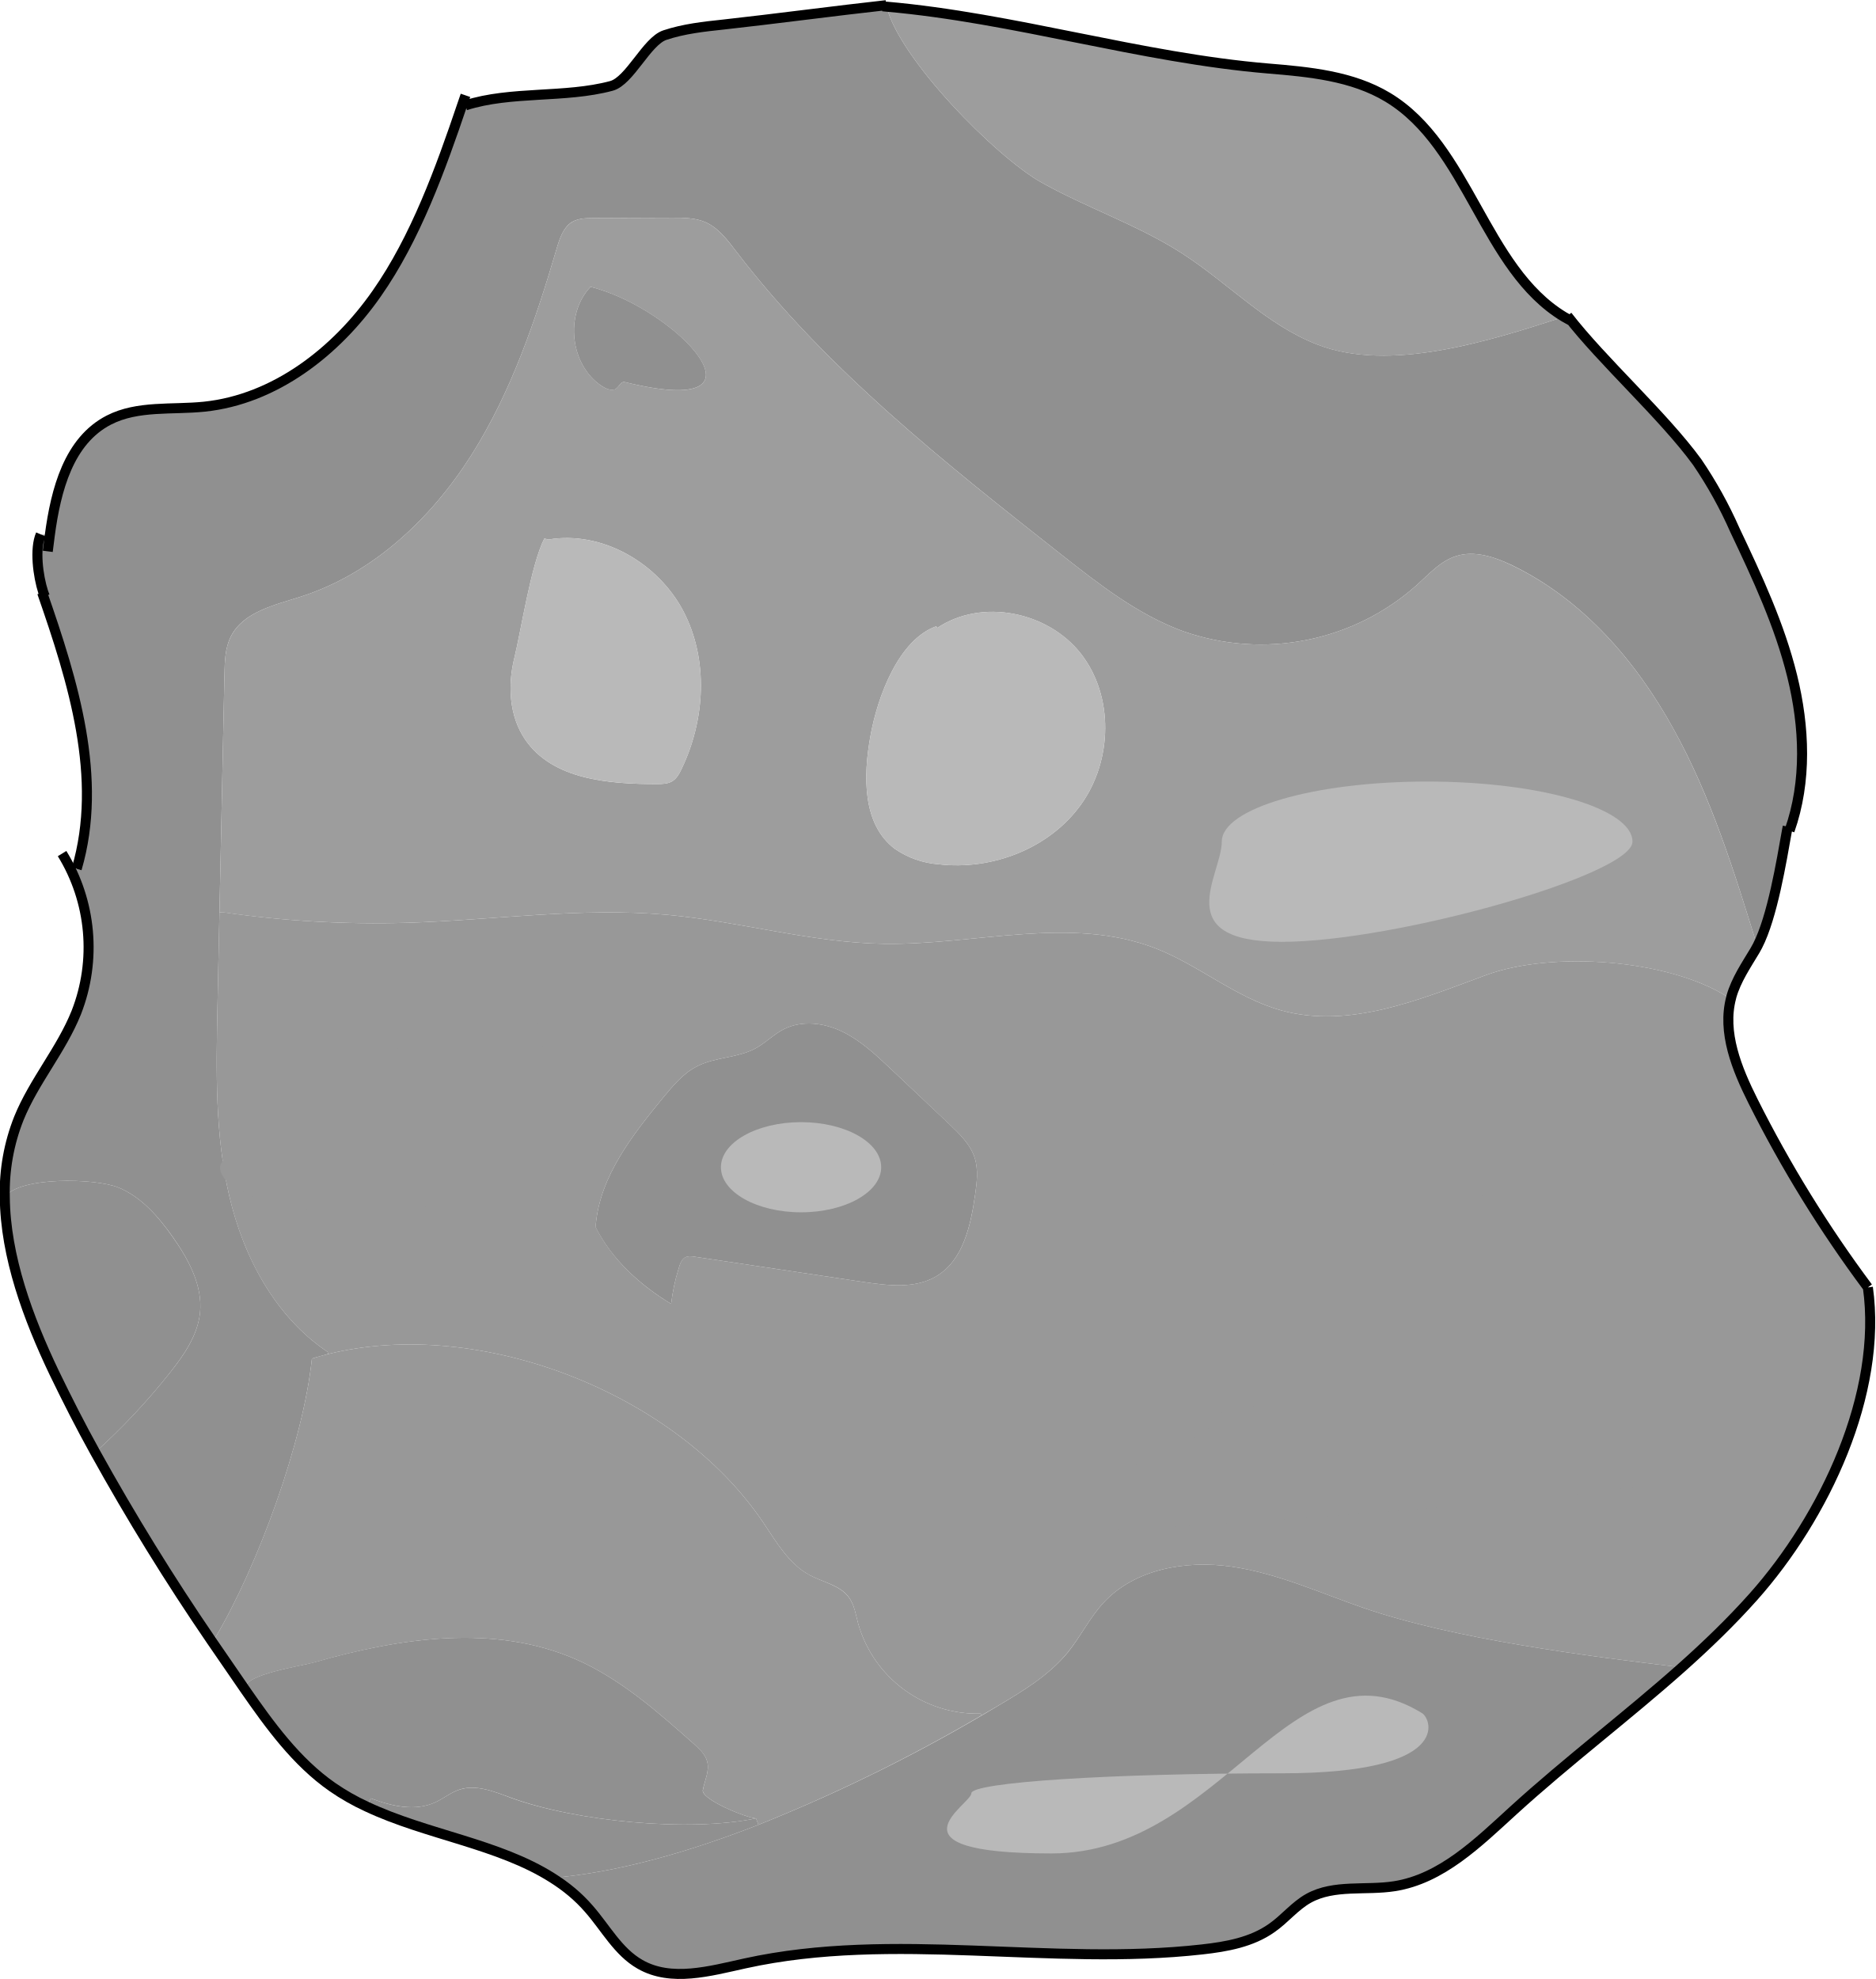
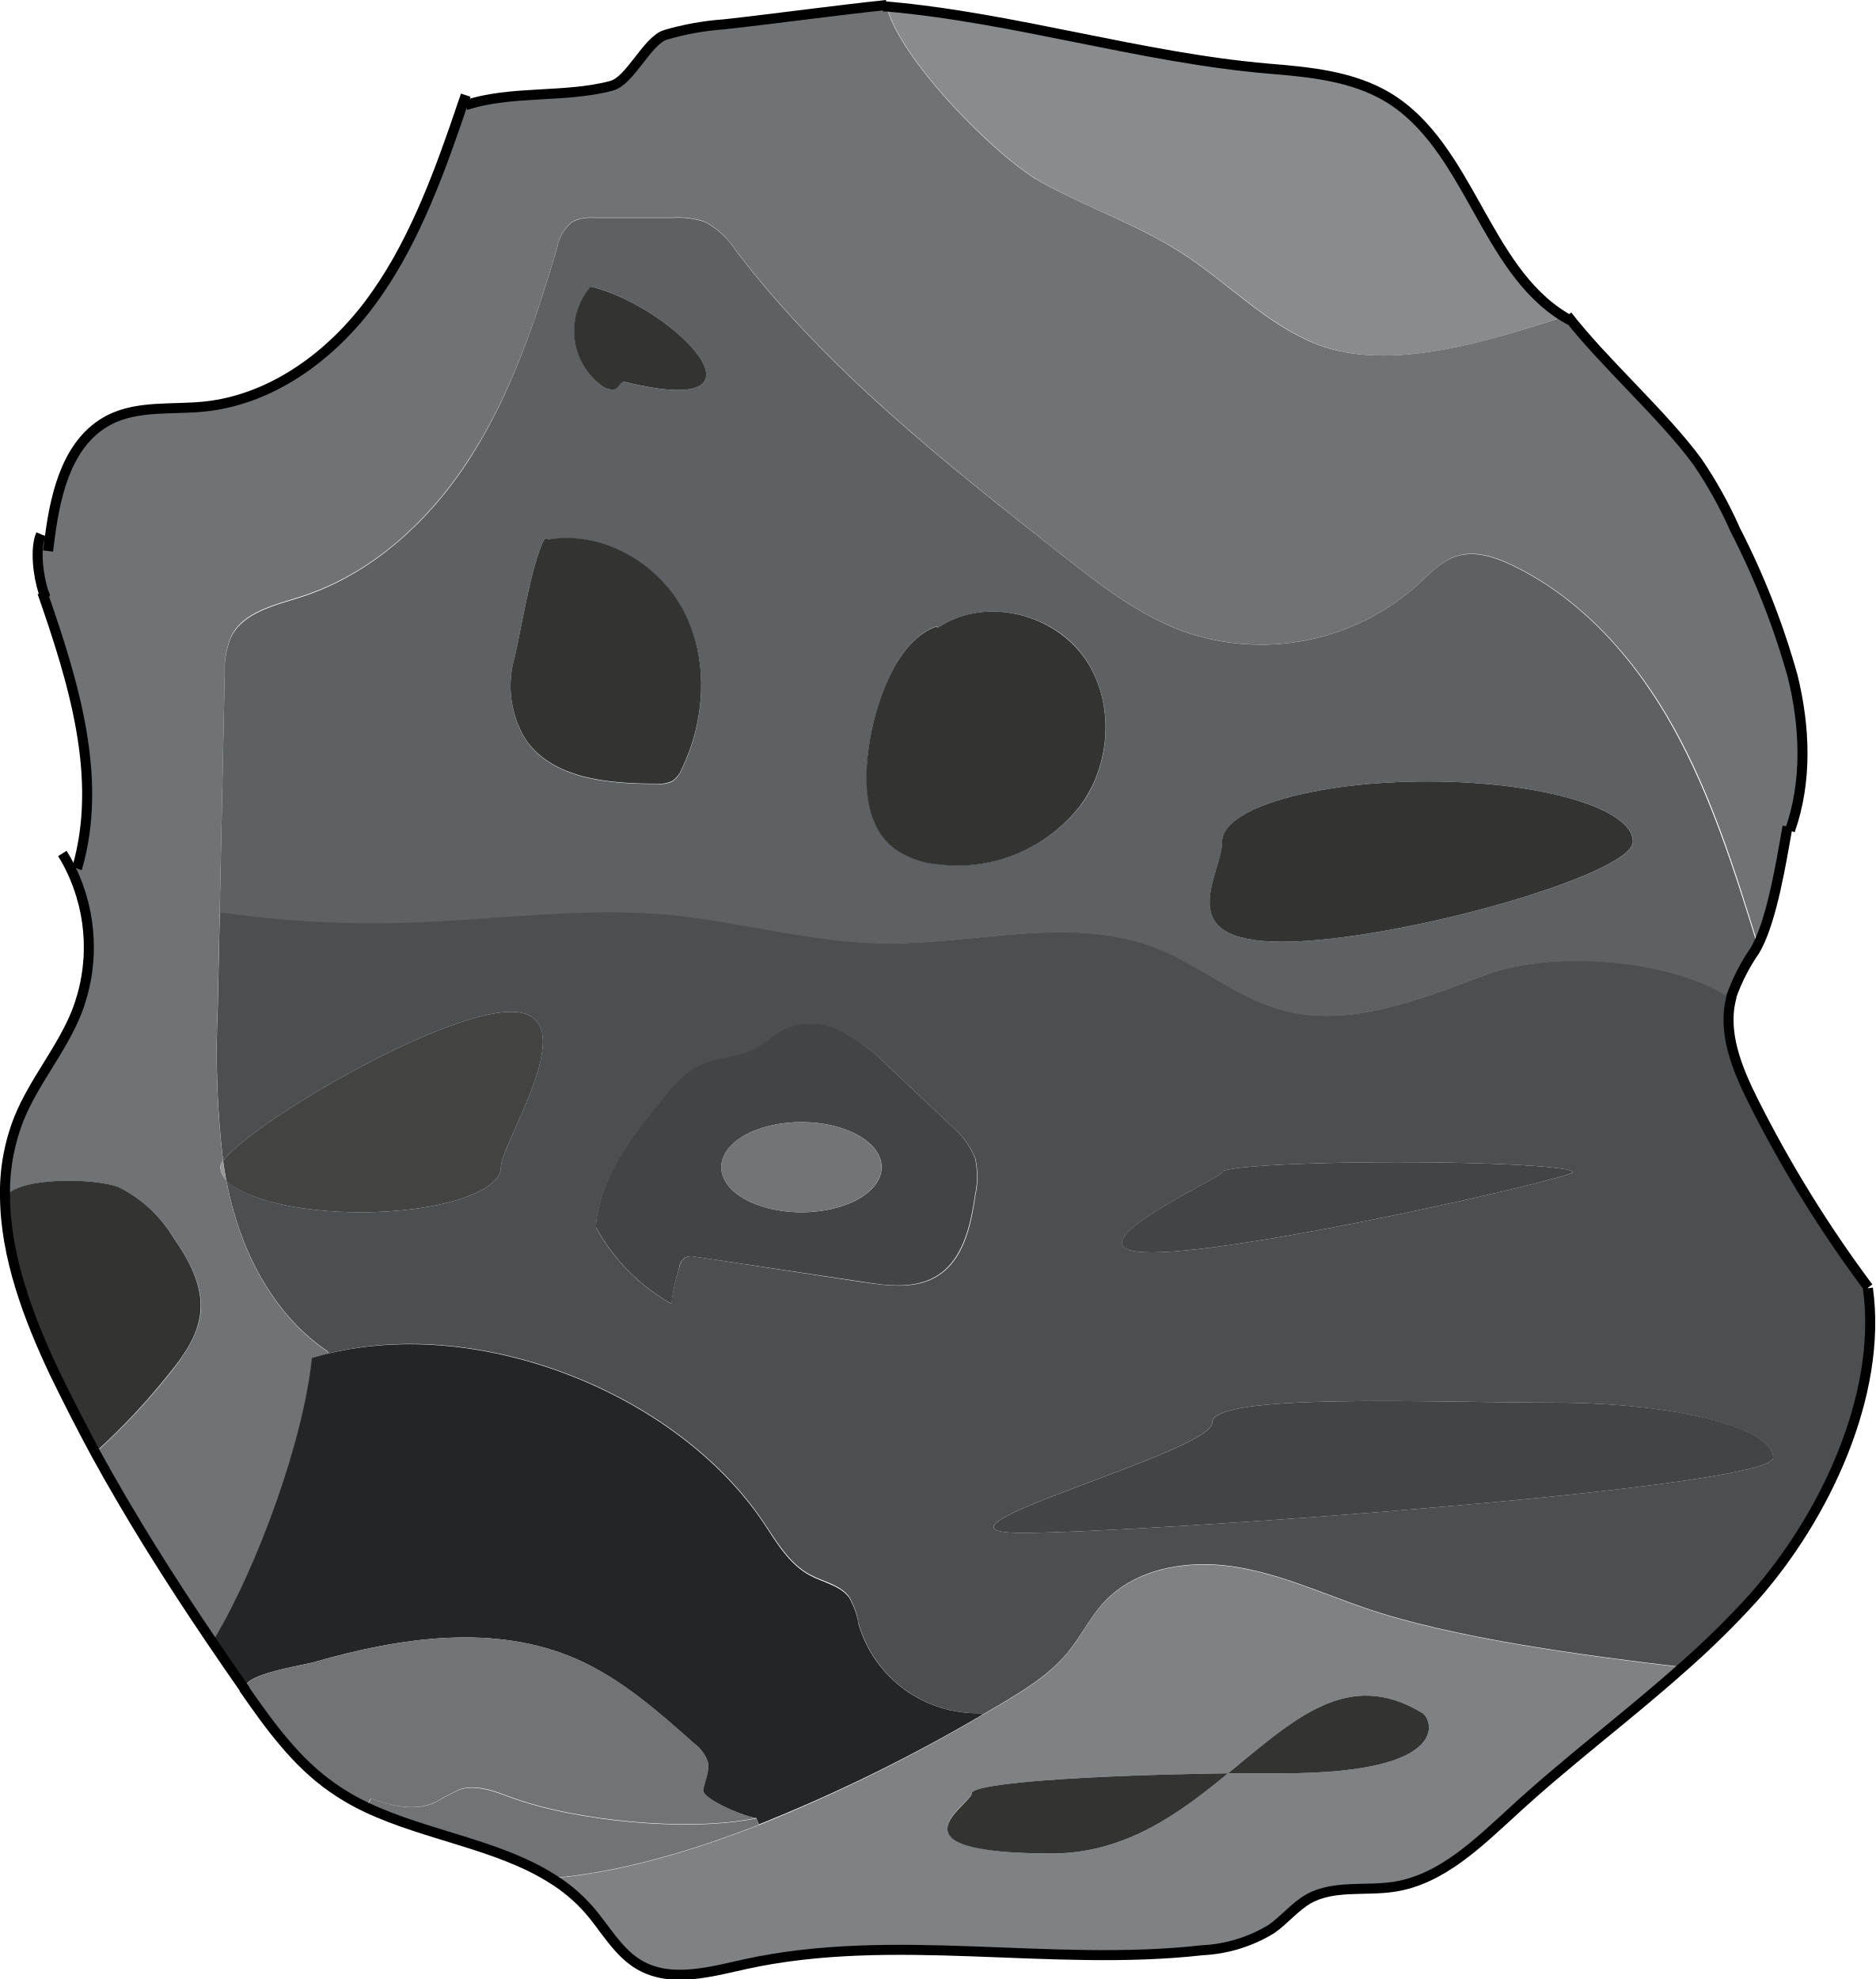
- <svg xmlns="http://www.w3.org/2000/svg" xmlns:xlink="http://www.w3.org/1999/xlink" width="187.23" height="197.54" viewBox="0 0 49.54 52.26">
+ <svg xmlns="http://www.w3.org/2000/svg" width="187.23" height="197.54" viewBox="0 0 187.22 197.53">
  <defs>
-     <path id="a" d="M0 0h1920v1080H0z" />
-     <path id="c" d="M0 0h1920v1080H0z" />
-     <path id="e" d="M1044.51 725.5h186.22v196.53h-186.22z" />
-     <path id="g" d="M1044.51 725.5h186.22v196.53h-186.22z" />
+     <style>
+       .cls-4{fill:#424548}.cls-6{fill:#333332}.cls-10{fill:#707477}.cls-13{fill:none;stroke:#000;stroke-miterlimit:10}
+     </style>
  </defs>
-   <g transform="matrix(.26458 0 0 .26458 -276.23 -191.82)">
-     <clipPath id="b">
-       <use xlink:href="#a" overflow="visible" width="100%" height="100%" />
-     </clipPath>
-     <g clip-path="url(#b)">
-       <clipPath id="d">
-         <use xlink:href="#c" overflow="visible" width="100%" height="100%" />
-       </clipPath>
-       <g clip-path="url(#d)">
-         <clipPath id="f">
-           <use xlink:href="#e" overflow="visible" width="100%" height="100%" />
-         </clipPath>
-         <g clip-path="url(#f)">
-           <clipPath id="h">
-             <use xlink:href="#g" overflow="visible" width="100%" height="100%" />
-           </clipPath>
-           <path clip-path="url(#h)" fill="#989898" d="m1111.77 851.65.07-.24c.11-.35.25-.71.56-.9.3-.17.68-.13 1.02-.07l16.85 2.52c2.46.36 5.15.69 7.27-.6 2.64-1.6 3.4-5.02 3.83-8.07.18-1.24.34-2.52-.03-3.71-.44-1.37-1.52-2.41-2.56-3.39l-5.89-5.57c-1.47-1.38-2.97-2.79-4.78-3.66-1.82-.88-4.03-1.15-5.83-.24-1.02.52-1.83 1.38-2.83 1.92-1.79.97-4 .85-5.8 1.77-1.39.69-2.4 1.92-3.4 3.12-3.08 3.76-6.29 7.83-6.74 12.67v.3c1.6 3.2 4.45 5.8 7.52 7.64.14-1.19.38-2.36.74-3.49m118.73 1.85c1.48 10.59-4.32 22.9-11.44 30.89a87.4 87.4 0 0 1-7.13 7.04c-9.57-1.14-22.78-2.84-31.75-5.93-4.37-1.51-8.63-3.47-13.2-4.13-4.58-.66-9.69.23-12.81 3.63-1.36 1.49-2.26 3.34-3.53 4.91-1.89 2.32-4.52 3.9-7.1 5.42l-1.52.89-.1-.18a12.37 12.37 0 0 1-12.22-8.99c-.24-.91-.38-1.88-.94-2.64-.9-1.2-2.56-1.48-3.9-2.19-2.08-1.12-3.32-3.3-4.64-5.26-8.69-12.9-28.24-20.57-43.43-16.81l-.05-.21c-5.22-3.5-8.4-9.45-9.82-15.57-1.43-6.12-1.31-12.48-1.18-18.77l.2-9.56h.3c6.09.89 12.26 1.24 18.42 1.06 8.65-.26 17.3-1.57 25.94-.8 7.28.66 14.4 2.79 21.7 2.9 9.12.13 18.63-2.85 27.12.46 4.34 1.7 8 4.93 12.5 6.18 6.79 1.89 13.85-1.08 20.46-3.52 6.6-2.43 18.17-1.6 24.12 2.18l.35.08c-.92 3.46.57 7.1 2.18 10.32 3.2 6.37 7.18 12.91 11.47 18.6" />
-           <path clip-path="url(#h)" fill="#909090" d="M1132.54 725.65c1.26 5.19 10.87 14.95 15.41 17.52 4.59 2.58 9.67 4.26 14.09 7.11 4.58 2.95 8.43 7.14 13.51 9.1 7.25 2.81 17.14-.35 24.61-2.77l.34-.11c3.51 4.56 9.57 9.96 12.96 14.61a42.62 42.62 0 0 1 3.76 6.78c2.24 4.72 4.47 9.49 5.72 14.57 1.25 5.07 1.48 10.52-.26 15.44l-.25-.05c-.56 3.13-1.46 8.66-2.94 11.54l-.05-.02c-2.29-7.41-4.6-14.88-8.37-21.66-3.75-6.8-9.1-12.93-16.09-16.3-1.74-.83-3.73-1.5-5.58-.92-1.54.49-2.68 1.75-3.88 2.85a23.4 23.4 0 0 1-23.42 4.64c-4.48-1.65-8.32-4.65-12.07-7.6-11.68-9.2-23.5-18.52-32.52-30.32-.87-1.14-1.77-2.34-3.08-2.91-1.01-.43-2.15-.43-3.24-.43-2.63 0-5.25.02-7.88.03-.75 0-1.55.02-2.19.4-.85.54-1.2 1.59-1.49 2.56-2.12 7.19-4.54 14.39-8.56 20.73-4.02 6.33-9.82 11.79-16.97 14.09-2.64.85-5.79 1.52-7.03 4-.57 1.15-.6 2.47-.63 3.75l-.5 23.76-.2 9.56c-.13 6.29-.25 12.65 1.18 18.77 1.43 6.12 4.6 12.07 9.82 15.57l.05.2-1.29.36-.33.1c-.86 8.3-5.4 20.72-9.67 27.9l-.37.25a234.02 234.02 0 0 1-11.6-18.78 65.31 65.31 0 0 0 7.5-8c1.4-1.76 2.73-3.7 2.97-5.93.28-2.72-1.14-5.32-2.7-7.55-1.44-2.04-3.15-4.03-5.46-4.97-2.3-.94-9.94-1.1-11.33.97-.04-2.7.38-5.34 1.41-7.88 1.51-3.71 4.24-6.84 5.73-10.56a17.87 17.87 0 0 0-.53-14.24l.57-.1c2.65-9.04-.35-18.67-3.45-27.57l.11-.04c-.53-1.64-.87-4.34-.25-5.77l.9.1c.62-4.58 1.9-9.46 5.91-11.52 2.87-1.47 6.3-1 9.51-1.33 7.04-.73 13.16-5.48 17.21-11.28 3.88-5.53 6.38-12.45 8.56-18.9l.31.1c4.55-1.46 9.94-.7 14.56-1.94 1.84-.49 3.53-4.46 5.34-5.07 1.9-.63 3.9-.85 5.88-1.06 4.83-.53 11.4-1.4 16.22-1.93l.04.15" />
-           <path clip-path="url(#h)" fill="#9d9d9d" d="M1098.37 778.74c-1.34 2.64-2.33 9.25-2.99 11.91-.68 2.74-.52 5.82 1.08 8.16 2.72 3.99 8.33 4.45 13.16 4.44.52 0 1.07-.01 1.52-.28.44-.27.7-.74.92-1.2 2.37-4.9 2.72-10.91.21-15.74-2.52-4.83-8.1-8.09-13.48-7.19zm4.59-25.13-.01.04c-2.55 2.74-2 7.71 1.08 9.82.39.26.84.49 1.29.4.44-.06.64-.85 1.07-.75 15.82 3.9 5.09-7.4-3.43-9.51m116.48 65.76.05.02-.27.49c-.88 1.47-1.87 2.92-2.34 4.57l-.03.13-.35-.08c-5.95-3.77-17.51-4.61-24.12-2.18-6.61 2.44-13.67 5.41-20.46 3.52-4.5-1.25-8.16-4.48-12.5-6.18-8.5-3.31-18-.33-27.12-.46-7.3-.11-14.42-2.24-21.7-2.9-8.63-.77-17.3.54-25.94.8-6.16.18-12.33-.17-18.42-1.05l-.3-.01.5-23.76c.03-1.28.06-2.6.63-3.74 1.24-2.49 4.39-3.16 7.03-4.01 7.15-2.3 12.95-7.76 16.97-14.09 4.02-6.34 6.44-13.54 8.56-20.73.29-.97.64-2.02 1.49-2.55.64-.4 1.44-.41 2.19-.41l7.88-.03c1.09 0 2.23 0 3.24.43 1.31.57 2.2 1.77 3.08 2.91 9.02 11.8 20.84 21.13 32.52 30.32 3.75 2.95 7.59 5.95 12.07 7.6a23.4 23.4 0 0 0 23.42-4.64c1.2-1.1 2.34-2.36 3.88-2.85 1.85-.58 3.84.09 5.58.93 6.99 3.36 12.34 9.5 16.09 16.29 3.76 6.78 6.08 14.25 8.37 21.66m-67.49-14.08c3.14-4.37 3.3-10.82-.02-15.06-3.3-4.21-9.89-5.54-14.33-2.57l-.1-.16c-3.76 1.34-5.86 7-6.57 10.93-.73 4-.82 8.83 2.42 11.28a8.86 8.86 0 0 0 4.4 1.55c5.34.62 11.06-1.59 14.2-5.97" />
-           <path clip-path="url(#h)" fill="#909090" d="M1211.93 891.43c-5.48 4.88-11.39 9.33-16.82 14.28-3.52 3.21-7.16 6.82-11.87 7.56-2.87.45-6.02-.2-8.56 1.2-1.39.77-2.4 2.06-3.69 2.97-2 1.42-4.5 1.87-6.94 2.14-15.17 1.71-30.76-1.88-45.66 1.4-3.5.77-7.36 1.87-10.47.1-2.19-1.26-3.43-3.65-5.09-5.55a16.3 16.3 0 0 0-3.66-3.09c6.5-.54 13.6-2.57 20.58-5.3a164.67 164.67 0 0 0 23.8-11.81c2.57-1.52 5.2-3.1 7.1-5.42 1.26-1.57 2.16-3.42 3.52-4.91 3.12-3.4 8.23-4.29 12.81-3.63 4.57.66 8.83 2.62 13.2 4.13 8.97 3.09 22.18 4.79 31.75 5.93" />
-           <path clip-path="url(#h)" fill="#9d9d9d" d="M1182.56 734.69c8.13 4.89 9.58 17.07 17.6 21.92-7.47 2.42-17.36 5.58-24.6 2.78-5.09-1.97-8.94-6.16-13.52-9.11-4.42-2.85-9.5-4.53-14.09-7.11-4.54-2.57-14.15-12.33-15.41-17.52 12.7 1.1 25.4 5.1 38.08 6.17 4.12.34 8.4.74 11.94 2.87" />
-           <path clip-path="url(#h)" fill="#b9b9b9" d="M1137.6 787.66c4.44-2.97 11.04-1.64 14.33 2.57 3.32 4.24 3.16 10.69.02 15.06-3.14 4.38-8.86 6.59-14.2 5.97a8.87 8.87 0 0 1-4.4-1.55c-3.24-2.45-3.15-7.28-2.42-11.28.71-3.93 2.81-9.59 6.57-10.93z" />
-           <path clip-path="url(#h)" fill="#989898" d="m1141.92 896.04.1.18a164.73 164.73 0 0 1-22.27 10.92l-.25-.64c-.96-.05-5.5-1.89-5.3-2.83.17-.94.66-1.87.44-2.8-.18-.75-.8-1.31-1.36-1.82-3.64-3.23-7.35-6.51-11.81-8.45-8.11-3.52-17.49-2.13-25.99.31-1.35.4-7.01 1.18-6.98 2.6l-.07.04c-1.1-1.59-2.21-3.19-3.3-4.8l.37-.25c4.26-7.18 8.81-19.6 9.67-27.9l.33-.1c.43-.13.86-.24 1.29-.35 15.19-3.76 34.74 3.91 43.43 16.81 1.32 1.96 2.56 4.14 4.65 5.26 1.33.71 2.99 1 3.89 2.2.56.75.7 1.72.94 2.63a12.37 12.37 0 0 0 12.22 8.99" />
-           <path clip-path="url(#h)" fill="#909090" d="M1111.77 851.65c-.36 1.13-.6 2.3-.74 3.49-3.07-1.85-5.93-4.44-7.53-7.64l.01-.3c.45-4.84 3.66-8.91 6.74-12.67 1-1.2 2.01-2.43 3.4-3.12 1.8-.92 4.01-.8 5.8-1.77 1-.54 1.81-1.4 2.83-1.92 1.8-.91 4.01-.64 5.83.24 1.81.87 3.31 2.28 4.78 3.66l5.9 5.57c1.03.98 2.11 2.02 2.55 3.39.37 1.19.21 2.47.03 3.7-.44 3.06-1.19 6.48-3.83 8.08-2.12 1.29-4.8.96-7.27.6l-16.85-2.52c-.34-.06-.72-.1-1.02.08-.3.18-.45.54-.56.89l-.07.24M1119.5 906.5l.25.64c-6.98 2.73-14.09 4.76-20.58 5.3-5.39-3.42-12.53-4.29-18.52-7.1l.4-.84c2.13.8 4.4 1.32 6.43.4.81-.37 1.51-.96 2.36-1.25 1.7-.58 3.52.17 5.2.8 6.46 2.35 17.73 3.44 24.46 2.05" />
-           <path clip-path="url(#h)" fill="#909090" d="m1081.05 904.5-.4.83c-1.2-.56-2.36-1.2-3.44-1.96-3.6-2.51-6.23-6.15-8.74-9.76 0-.02-.03-.04-.04-.06l.07-.05c-.03-1.41 5.63-2.2 6.98-2.6 8.5-2.43 17.88-3.82 25.99-.3 4.46 1.94 8.17 5.22 11.81 8.45.57.5 1.18 1.07 1.36 1.82.22.93-.27 1.86-.45 2.8-.19.94 4.35 2.78 5.31 2.83-6.73 1.39-18 .3-24.45-2.06-1.69-.62-3.5-1.37-5.2-.8-.86.3-1.56.89-2.37 1.26-2.02.92-4.3.39-6.43-.4" />
-           <path clip-path="url(#h)" fill="#b9b9b9" d="M1112.27 786.03c2.51 4.83 2.16 10.84-.21 15.74-.22.46-.48.93-.92 1.2-.45.27-1 .28-1.52.28-4.83 0-10.44-.45-13.16-4.44-1.6-2.34-1.76-5.42-1.08-8.16.66-2.66 1.65-9.27 2.99-11.91l.42.1c5.37-.9 10.96 2.36 13.48 7.19" />
-           <path clip-path="url(#h)" fill="#909090" d="M1102.96 753.61c8.52 2.1 19.25 13.4 3.43 9.51-.43-.1-.63.69-1.07.76-.45.08-.9-.15-1.29-.41-3.08-2.1-3.63-7.08-1.08-9.82zM1061.29 848.49c1.57 2.23 2.99 4.83 2.71 7.55-.24 2.23-1.58 4.17-2.97 5.93a65.17 65.17 0 0 1-7.5 8c-1.44-2.6-2.8-5.27-4.1-7.96-2.6-5.47-4.86-11.58-4.92-17.52 1.39-2.07 9.03-1.91 11.33-.97 2.31.94 4.02 2.93 5.45 4.97" />
-         </g>
-       </g>
-       <path clip-path="url(#d)" fill="none" stroke="#000" stroke-miterlimit="10" d="M1050.23 810.19a17.86 17.86 0 0 1 1.42 15.86c-1.49 3.72-4.22 6.85-5.73 10.56a19.98 19.98 0 0 0-1.41 7.88c.06 5.94 2.32 12.05 4.93 17.52 1.3 2.69 2.65 5.35 4.1 7.96a234.01 234.01 0 0 0 11.59 18.78l3.3 4.8.04.06c2.51 3.61 5.14 7.25 8.74 9.76a22.6 22.6 0 0 0 3.44 1.96c5.99 2.82 13.13 3.69 18.52 7.11 1.35.85 2.58 1.85 3.66 3.1 1.66 1.89 2.9 4.28 5.1 5.53 3.1 1.78 6.96.68 10.46-.09 14.9-3.28 30.49.31 45.66-1.4 2.43-.27 4.94-.72 6.94-2.14 1.3-.9 2.3-2.2 3.69-2.97 2.54-1.4 5.69-.75 8.56-1.2 4.71-.74 8.35-4.35 11.87-7.56 5.43-4.95 11.34-9.4 16.82-14.28 2.5-2.23 4.9-4.54 7.13-7.04 7.12-7.99 12.92-20.3 11.44-30.89M1230.5 853.5a124.14 124.14 0 0 1-11.47-18.6c-1.61-3.22-3.1-6.86-2.18-10.32l.03-.13c.47-1.65 1.46-3.1 2.34-4.57l.27-.49c1.48-2.88 2.38-8.4 2.94-11.54l.07-.35M1222.68 807.9c1.74-4.92 1.51-10.37.26-15.44-1.25-5.08-3.48-9.85-5.72-14.57a42.5 42.5 0 0 0-3.76-6.78c-3.39-4.65-9.45-10.05-12.96-14.6" />
-       <path clip-path="url(#d)" fill="none" stroke="#000" stroke-miterlimit="10" d="m1200.8 756.97-.64-.36c-8.02-4.85-9.47-17.03-17.6-21.92-3.54-2.13-7.82-2.53-11.94-2.87-12.69-1.06-25.39-5.06-38.08-6.17l-.39-.04M1132.5 725.5c-4.83.53-11.39 1.4-16.22 1.93-1.99.21-3.99.43-5.88 1.06-1.81.61-3.5 4.58-5.34 5.07-4.62 1.24-10.01.48-14.56 1.94M1090.5 734.5l-.31.9c-2.18 6.45-4.68 13.37-8.56 18.9-4.05 5.8-10.17 10.55-17.21 11.28-3.21.33-6.64-.14-9.51 1.33-4.01 2.06-5.3 6.94-5.91 11.53l-.2 1.58M1048.24 784.14c3.1 8.9 6.1 18.53 3.45 27.57M1048.5 784.5l-.15-.4c-.53-1.64-.87-4.34-.25-5.77" />
-       <path clip-path="url(#d)" fill="#b9b9b9" d="M1132 841.5c0 2.48-3.58 4.5-8 4.5s-8-2.02-8-4.5 3.58-4.5 8-4.5 8 2.02 8 4.5M1207 809c0 3.31-23.68 10-35 10s-6-6.69-6-10c0-3.31 9.18-6 20.5-6s20.5 2.69 20.5 6" />
-       <path clip-path="url(#d)" fill="#989898" d="M1201 842c0 .55-32.34 8-42 8-9.66 0 7-7.45 7-8 0-.55 7.83-1 17.5-1 9.66 0 17.5.45 17.5 1M1094 841.5c0 2.48-6.27 4.5-14 4.5s-14-2.02-14-4.5 21.27-15.5 29-15.5-1 13.02-1 15.5M1221 870.5c0 3.04-62.85 7.5-75 7.5-12.15 0 19-7.96 19-11s21.85-2 34-2c12.15 0 22 2.46 22 5.5" />
-       <path clip-path="url(#d)" fill="#b9b9b9" d="M1186 896c.94.58 3.12 6-14 6s-31 .9-31 2-9.12 6 8 6c17.12 0 24-22 37-14" />
-       <path clip-path="url(#d)" d="M0 1.5c1.93 0 1.93-3 0-3s-1.93 3 0 3" />
+   <g id="图层_2" data-name="图层 2">
+     <g id="Layer_2" data-name="Layer 2">
+       <path d="M67.76 126.65a2.17 2.17 0 0 1 .07-.24 1.47 1.47 0 0 1 .56-.89 1.48 1.48 0 0 1 1-.08L86.26 128c2.46.36 5.15.69 7.27-.6 2.64-1.6 3.39-5 3.83-8.07a8.44 8.44 0 0 0 0-3.71 8.56 8.56 0 0 0-2.56-3.39l-5.89-5.57A19.87 19.87 0 0 0 84.1 103a6.68 6.68 0 0 0-5.83-.24c-1 .52-1.83 1.38-2.83 1.92-1.79 1-4 .85-5.81 1.77a11.19 11.19 0 0 0-3.39 3.12c-3.08 3.76-6.29 7.83-6.74 12.67v.3a19.6 19.6 0 0 0 7.5 7.6 18.68 18.68 0 0 1 .76-3.49Zm118.73 1.85c1.48 10.59-4.32 22.9-11.44 30.89a87.72 87.72 0 0 1-7.13 7c-9.57-1.14-22.78-2.84-31.75-5.93-4.37-1.51-8.63-3.47-13.2-4.13s-9.69.23-12.81 3.63c-1.36 1.49-2.26 3.34-3.53 4.91-1.89 2.32-4.52 3.9-7.1 5.42l-1.52.89-.1-.18a12.37 12.37 0 0 1-12.22-9 7.51 7.51 0 0 0-.94-2.64c-.9-1.2-2.56-1.48-3.89-2.19-2.09-1.12-3.33-3.3-4.65-5.26-8.69-12.9-28.24-20.57-43.43-16.81l-.05-.21c-5.22-3.5-8.39-9.45-9.82-15.57-.12-.52-.23-1.05-.34-1.58C24.3 119.65 29.65 121 36 121c7.73 0 14-2 14-4.5s8.72-15.5 1-15.5c-7.22 0-26.25 11.35-28.73 14.88a92.71 92.71 0 0 1-.53-15.28q.11-4.78.2-9.56h.3a107 107 0 0 0 18.42 1c8.65-.26 17.31-1.57 25.94-.8 7.28.66 14.4 2.79 21.7 2.9 9.12.13 18.63-2.85 27.12.46 4.34 1.7 8 4.93 12.5 6.18 6.79 1.89 13.85-1.08 20.46-3.52s18.17-1.59 24.12 2.18l.35.08c-.92 3.46.57 7.1 2.18 10.32a124.14 124.14 0 0 0 11.46 18.66Zm-9.5 17c0-3-9.85-5.5-22-5.5s-34-1-34 2-31.15 11-19 11 75.01-4.46 75.01-7.5ZM157 117c0-.55-7.84-1-17.5-1s-17.5.45-17.5 1-16.66 8-7 8 42-7.45 42-8Z" style="fill:#4c4f52" />
+       <path d="m156.15 31.61.34-.11c3.51 4.56 9.57 10 13 14.61a42.71 42.71 0 0 1 3.76 6.78 77.75 77.75 0 0 1 5.72 14.57c1.25 5.07 1.48 10.52-.26 15.44l-.25-.05c-.56 3.13-1.46 8.66-2.94 11.54-2.29-7.41-4.61-14.88-8.37-21.66S158 59.78 151 56.42c-1.74-.84-3.73-1.51-5.58-.93-1.54.49-2.68 1.75-3.88 2.85A23.39 23.39 0 0 1 118.09 63c-4.48-1.65-8.32-4.65-12.07-7.6-11.68-9.21-23.5-18.54-32.52-30.34a8.49 8.49 0 0 0-3.08-2.91 8.23 8.23 0 0 0-3.24-.43H59.3a4.18 4.18 0 0 0-2.19.41 4.25 4.25 0 0 0-1.49 2.55c-2.12 7.22-4.54 14.42-8.56 20.76s-9.82 11.79-17 14.09c-2.64.85-5.79 1.52-7 4a8.73 8.73 0 0 0-.63 3.74q-.24 11.88-.5 23.76-.09 4.77-.2 9.56a92.71 92.71 0 0 0 .53 15.28 1.17 1.17 0 0 0-.27.62 1.9 1.9 0 0 0 .58 1.29c.11.53.22 1.06.34 1.58 1.43 6.12 4.6 12.07 9.82 15.57l.05.21c-.43.11-.86.22-1.29.35l-.33.1c-.86 8.3-5.41 20.72-9.67 27.9l-.37.25C17 157.65 13.05 151.42 9.52 145a65.23 65.23 0 0 0 7.5-8c1.39-1.76 2.73-3.7 3-5.93.28-2.72-1.14-5.32-2.71-7.55a13.16 13.16 0 0 0-5.45-5c-2.3-.94-9.94-1.1-11.33 1a20 20 0 0 1 1.41-7.88c1.51-3.71 4.24-6.84 5.73-10.56a17.86 17.86 0 0 0-.53-14.24l.57-.1c2.65-9-.35-18.67-3.45-27.57h.11c-.53-1.64-.87-4.34-.25-5.77l.9.11c.62-4.59 1.9-9.47 5.91-11.53 2.87-1.47 6.3-1 9.51-1.33 7-.73 13.16-5.48 17.21-11.28 3.85-5.6 6.35-12.52 8.53-18.97l.31.1C51 9 56.43 9.8 61.05 8.56c1.84-.49 3.53-4.46 5.34-5.07a27.68 27.68 0 0 1 5.88-1.06C77.1 1.9 83.66 1 88.49.5a.83.83 0 0 0 0 .15c1.26 5.19 10.87 15 15.41 17.52s9.67 4.26 14.09 7.11c4.58 2.95 8.43 7.14 13.51 9.11 7.29 2.8 17.18-.39 24.65-2.78Z" style="fill:#6f7376" />
+       <path d="M59 28.61a6.8 6.8 0 0 0 1 9.86 1.85 1.85 0 0 0 1.29.41c.44-.07.64-.86 1.07-.76C78.2 42 67.47 30.72 59 28.61Zm-4.64 25.13C53 56.38 52 63 51.37 65.65a10.2 10.2 0 0 0 1.08 8.16c2.72 4 8.33 4.45 13.16 4.44a2.91 2.91 0 0 0 1.52-.25 2.68 2.68 0 0 0 .92-1.2c2.37-4.9 2.72-10.91.21-15.74s-8.11-8.09-13.48-7.19Zm121.07 40.63a7.2 7.2 0 0 1-.27.49 19.74 19.74 0 0 0-2.34 4.57v.13l-.35-.08c-6-3.77-17.51-4.61-24.12-2.18s-13.67 5.41-20.46 3.52c-4.49-1.25-8.16-4.48-12.5-6.18-8.49-3.31-18-.33-27.12-.46C81 94.09 73.87 92 66.59 91.3c-8.63-.77-17.29.54-25.94.8a107 107 0 0 1-18.42-1h-.3q.26-11.88.5-23.76a8.73 8.73 0 0 1 .63-3.74c1.24-2.49 4.39-3.16 7-4 7.15-2.3 13-7.76 17-14.09s6.44-13.61 8.56-20.8a4.25 4.25 0 0 1 1.49-2.55 4.18 4.18 0 0 1 2.19-.41h7.88a8.23 8.23 0 0 1 3.24.43 8.49 8.49 0 0 1 3.08 2.91c9 11.8 20.84 21.13 32.52 30.32 3.75 2.95 7.59 5.95 12.07 7.6a23.39 23.39 0 0 0 23.42-4.64c1.2-1.1 2.34-2.36 3.88-2.85 1.85-.58 3.84.09 5.58.93 7 3.36 12.34 9.5 16.09 16.29s6.08 14.26 8.37 21.63ZM163 84c0-3.31-9.18-6-20.5-6S122 80.69 122 84s-5.32 10 6 10 35-6.69 35-10Zm-55.05-3.71c3.14-4.37 3.3-10.82 0-15.06S98 59.69 93.59 62.66l-.1-.16c-3.76 1.34-5.86 7-6.57 10.93s-.82 8.83 2.42 11.28a8.87 8.87 0 0 0 4.39 1.55 15.51 15.51 0 0 0 14.21-5.97Z" style="fill:#5d6163" />
+       <path class="cls-4" d="M155 140c12.15 0 22 2.46 22 5.5s-62.85 7.5-75 7.5 19-8 19-11 21.84-2 34-2Z" />
+       <path d="M167.92 166.43c-5.48 4.88-11.39 9.33-16.82 14.28-3.52 3.21-7.16 6.82-11.87 7.56-2.87.45-6-.2-8.56 1.2-1.39.77-2.4 2.06-3.69 3a14.57 14.57 0 0 1-6.94 2.14c-15.17 1.71-30.76-1.88-45.66 1.4-3.5.77-7.36 1.87-10.47.09-2.19-1.25-3.43-3.64-5.09-5.54a16.28 16.28 0 0 0-3.66-3.09c6.49-.54 13.6-2.57 20.58-5.3A164.84 164.84 0 0 0 98 171.22l1.52-.89c2.58-1.52 5.21-3.1 7.1-5.42 1.27-1.57 2.17-3.42 3.53-4.91 3.12-3.4 8.23-4.29 12.81-3.63s8.83 2.62 13.2 4.13c8.98 3.09 22.19 4.79 31.76 5.93ZM128 177c17.12 0 14.94-5.42 14-6-7.46-4.59-12.9.69-19.42 6-14.58.2-25.58 1-25.58 2s-9.12 6 8 6c7.3 0 12.74-4 17.58-8H128Z" style="fill:#7e8285" />
+       <path class="cls-6" d="M142.49 78c11.32 0 20.5 2.69 20.5 6s-23.68 10-35 10-6-6.69-6-10 9.18-6 20.5-6Z" />
+       <path class="cls-4" d="M139.49 116c9.66 0 17.5.45 17.5 1s-32.34 8-42 8 7-7.45 7-8 7.84-1 17.5-1Z" />
+       <path d="M138.55 9.69c8.13 4.89 9.58 17.07 17.6 21.92-7.47 2.42-17.36 5.58-24.61 2.78-5.08-2-8.93-6.16-13.51-9.11-4.42-2.85-9.5-4.53-14.09-7.11S89.79 5.84 88.53.65c12.69 1.11 25.39 5.11 38.08 6.17 4.12.34 8.39.74 11.94 2.87Z" style="fill:#898c8f" />
+       <path class="cls-6" d="M142 171c.94.58 3.12 6-14 6h-5.42c6.51-5.31 11.95-10.59 19.42-6ZM93.59 62.66c4.44-3 11-1.64 14.33 2.57s3.16 10.69 0 15.06a15.51 15.51 0 0 1-14.21 6 8.87 8.87 0 0 1-4.39-1.55c-3.24-2.45-3.15-7.28-2.42-11.28s2.81-9.59 6.57-10.93ZM97 179c0-1 11-1.8 25.58-2-4.84 4-10.28 8-17.58 8-17.13 0-8-4.9-8-6Z" />
+       <path d="m97.91 171 .1.18a164.84 164.84 0 0 1-22.27 10.92l-.25-.64c-1-.05-5.5-1.89-5.31-2.83s.67-1.87.45-2.8a3.86 3.86 0 0 0-1.36-1.82c-3.64-3.23-7.35-6.51-11.81-8.45-8.11-3.52-17.49-2.13-26 .31-1.35.39-7 1.18-7 2.59l-.07.05q-1.67-2.38-3.3-4.8l.37-.25c4.26-7.18 8.81-19.6 9.67-27.9l.33-.1c.43-.13.86-.24 1.29-.35C48 131.39 67.52 139.06 76.21 152c1.32 2 2.56 4.14 4.65 5.26 1.33.71 3 1 3.89 2.19a7.51 7.51 0 0 1 .94 2.64A12.37 12.37 0 0 0 97.91 171Z" style="fill:#222627" />
+       <path class="cls-4" d="M67.76 126.65a18.68 18.68 0 0 0-.74 3.49 19.6 19.6 0 0 1-7.53-7.64v-.3c.45-4.84 3.66-8.91 6.74-12.67a11.19 11.19 0 0 1 3.39-3.12c1.81-.92 4-.8 5.81-1.77 1-.54 1.81-1.4 2.83-1.92a6.68 6.68 0 0 1 5.83.24 19.87 19.87 0 0 1 4.78 3.66l5.89 5.57a8.56 8.56 0 0 1 2.56 3.39 8.44 8.44 0 0 1 0 3.71c-.44 3-1.19 6.47-3.83 8.07-2.12 1.29-4.81 1-7.27.6l-16.85-2.52a1.48 1.48 0 0 0-1 .08 1.47 1.47 0 0 0-.56.89 2.17 2.17 0 0 0-.05.24ZM88 116.5c0-2.49-3.58-4.5-8-4.5s-8 2-8 4.5 3.58 4.5 8 4.5 8-2 8-4.5Z" />
+       <ellipse cx="79.99" cy="116.5" rx="8" ry="4.5" style="fill:#717577" />
+       <path class="cls-10" d="m75.49 181.5.25.64c-7 2.73-14.09 4.76-20.58 5.3-5.39-3.42-12.53-4.29-18.52-7.11l.4-.83c2.13.79 4.41 1.32 6.43.4a26.6 26.6 0 0 1 2.36-1.25c1.7-.58 3.52.17 5.21.79 6.45 2.36 17.72 3.45 24.45 2.06Z" />
+       <path class="cls-10" d="m37 179.5-.4.83a22.45 22.45 0 0 1-3.44-2c-3.6-2.51-6.23-6.15-8.74-9.76v-.06l.07-.05c0-1.41 5.63-2.2 7-2.59 8.5-2.44 17.88-3.83 26-.31 4.46 1.94 8.17 5.22 11.81 8.45a3.86 3.86 0 0 1 1.36 1.82c.22.93-.27 1.86-.45 2.8s4.35 2.78 5.31 2.83c-6.73 1.39-18 .3-24.45-2.06-1.69-.62-3.51-1.37-5.21-.79a26.6 26.6 0 0 0-2.36 1.25c-2.05.96-4.33.43-6.5-.36Z" />
+       <path class="cls-6" d="M68.26 61c2.51 4.83 2.16 10.84-.21 15.74a2.68 2.68 0 0 1-.92 1.2 2.91 2.91 0 0 1-1.52.28c-4.83 0-10.44-.45-13.16-4.44a10.2 10.2 0 0 1-1.08-8.16C52 63 53 56.38 54.36 53.74l.42.1c5.37-.9 10.96 2.36 13.48 7.16ZM59 28.61c8.47 2.11 19.2 13.39 3.38 9.51-.43-.1-.63.69-1.07.76a1.85 1.85 0 0 1-1.31-.41 6.8 6.8 0 0 1-1.08-9.82Z" />
+       <path d="M51 101c7.73 0-1 13-1 15.5s-6.28 4.5-14 4.5c-6.34 0-11.69-1.35-13.42-3.21-.11-.63-.22-1.27-.31-1.91C24.74 112.35 43.77 101 51 101Z" style="fill:#434342" />
+       <path d="M22.26 115.88c.09.64.2 1.28.31 1.91a1.9 1.9 0 0 1-.57-1.29 1.17 1.17 0 0 1 .26-.62Z" style="fill:#989898" />
+       <path class="cls-6" d="M17.28 123.49c1.57 2.23 3 4.83 2.71 7.55-.24 2.23-1.58 4.17-3 5.93a65.23 65.23 0 0 1-7.5 8q-2.16-3.91-4.09-8C2.82 131.54.56 125.43.5 119.49c1.39-2.07 9-1.91 11.33-1a13.16 13.16 0 0 1 5.45 5Z" />
+       <path class="cls-13" d="M6.22 85.19a14.14 14.14 0 0 1 .89 1.62 17.86 17.86 0 0 1 .53 14.24c-1.49 3.72-4.22 6.85-5.73 10.56a20 20 0 0 0-1.41 7.88c.06 5.94 2.32 12 4.93 17.52q1.94 4 4.09 8c3.53 6.45 7.47 12.68 11.6 18.78q1.64 2.42 3.3 4.8v.06c2.51 3.61 5.14 7.25 8.74 9.76a22.45 22.45 0 0 0 3.44 2c6 2.82 13.13 3.69 18.52 7.11a16.28 16.28 0 0 1 3.66 3.09c1.66 1.9 2.9 4.29 5.09 5.54 3.11 1.78 7 .68 10.47-.09 14.9-3.28 30.49.31 45.66-1.4a14.57 14.57 0 0 0 6.94-2.14c1.29-.91 2.3-2.2 3.69-3 2.54-1.4 5.69-.75 8.56-1.2 4.71-.74 8.35-4.35 11.87-7.56 5.43-5 11.34-9.4 16.82-14.28a87.72 87.72 0 0 0 7.13-7c7.12-8 12.92-20.3 11.44-30.89M186.49 128.5A124.14 124.14 0 0 1 175 109.9c-1.61-3.22-3.1-6.86-2.18-10.32v-.13a19.74 19.74 0 0 1 2.34-4.57c.09-.15.18-.31.27-.49 1.48-2.88 2.38-8.41 2.94-11.54 0-.12.05-.24.07-.35M178.67 82.9c1.74-4.92 1.51-10.37.26-15.44a77.75 77.75 0 0 0-5.72-14.57 42.71 42.71 0 0 0-3.76-6.78c-3.39-4.65-9.45-10-13-14.61" />
+       <path class="cls-13" d="m156.79 32-.64-.36c-8-4.85-9.47-17-17.6-21.92-3.54-2.13-7.82-2.53-11.94-2.87-12.69-1.09-25.39-5.09-38.08-6.2h-.39M88.49.5C83.66 1 77.1 1.9 72.27 2.43a27.68 27.68 0 0 0-5.88 1.06c-1.81.61-3.5 4.58-5.34 5.07C56.43 9.8 51 9 46.49 10.5M46.49 9.5c-.1.3-.2.6-.31.9-2.18 6.45-4.68 13.37-8.56 18.9-4 5.8-10.17 10.55-17.21 11.28-3.21.33-6.64-.14-9.51 1.33C6.89 44 5.61 48.85 5 53.44c-.08.56-.14 1.06-.2 1.56M4.23 59.14c3.1 8.9 6.1 18.53 3.45 27.57M4.49 59.5c0-.12-.1-.26-.15-.4-.53-1.64-.87-4.34-.25-5.77" />
    </g>
  </g>
</svg>
